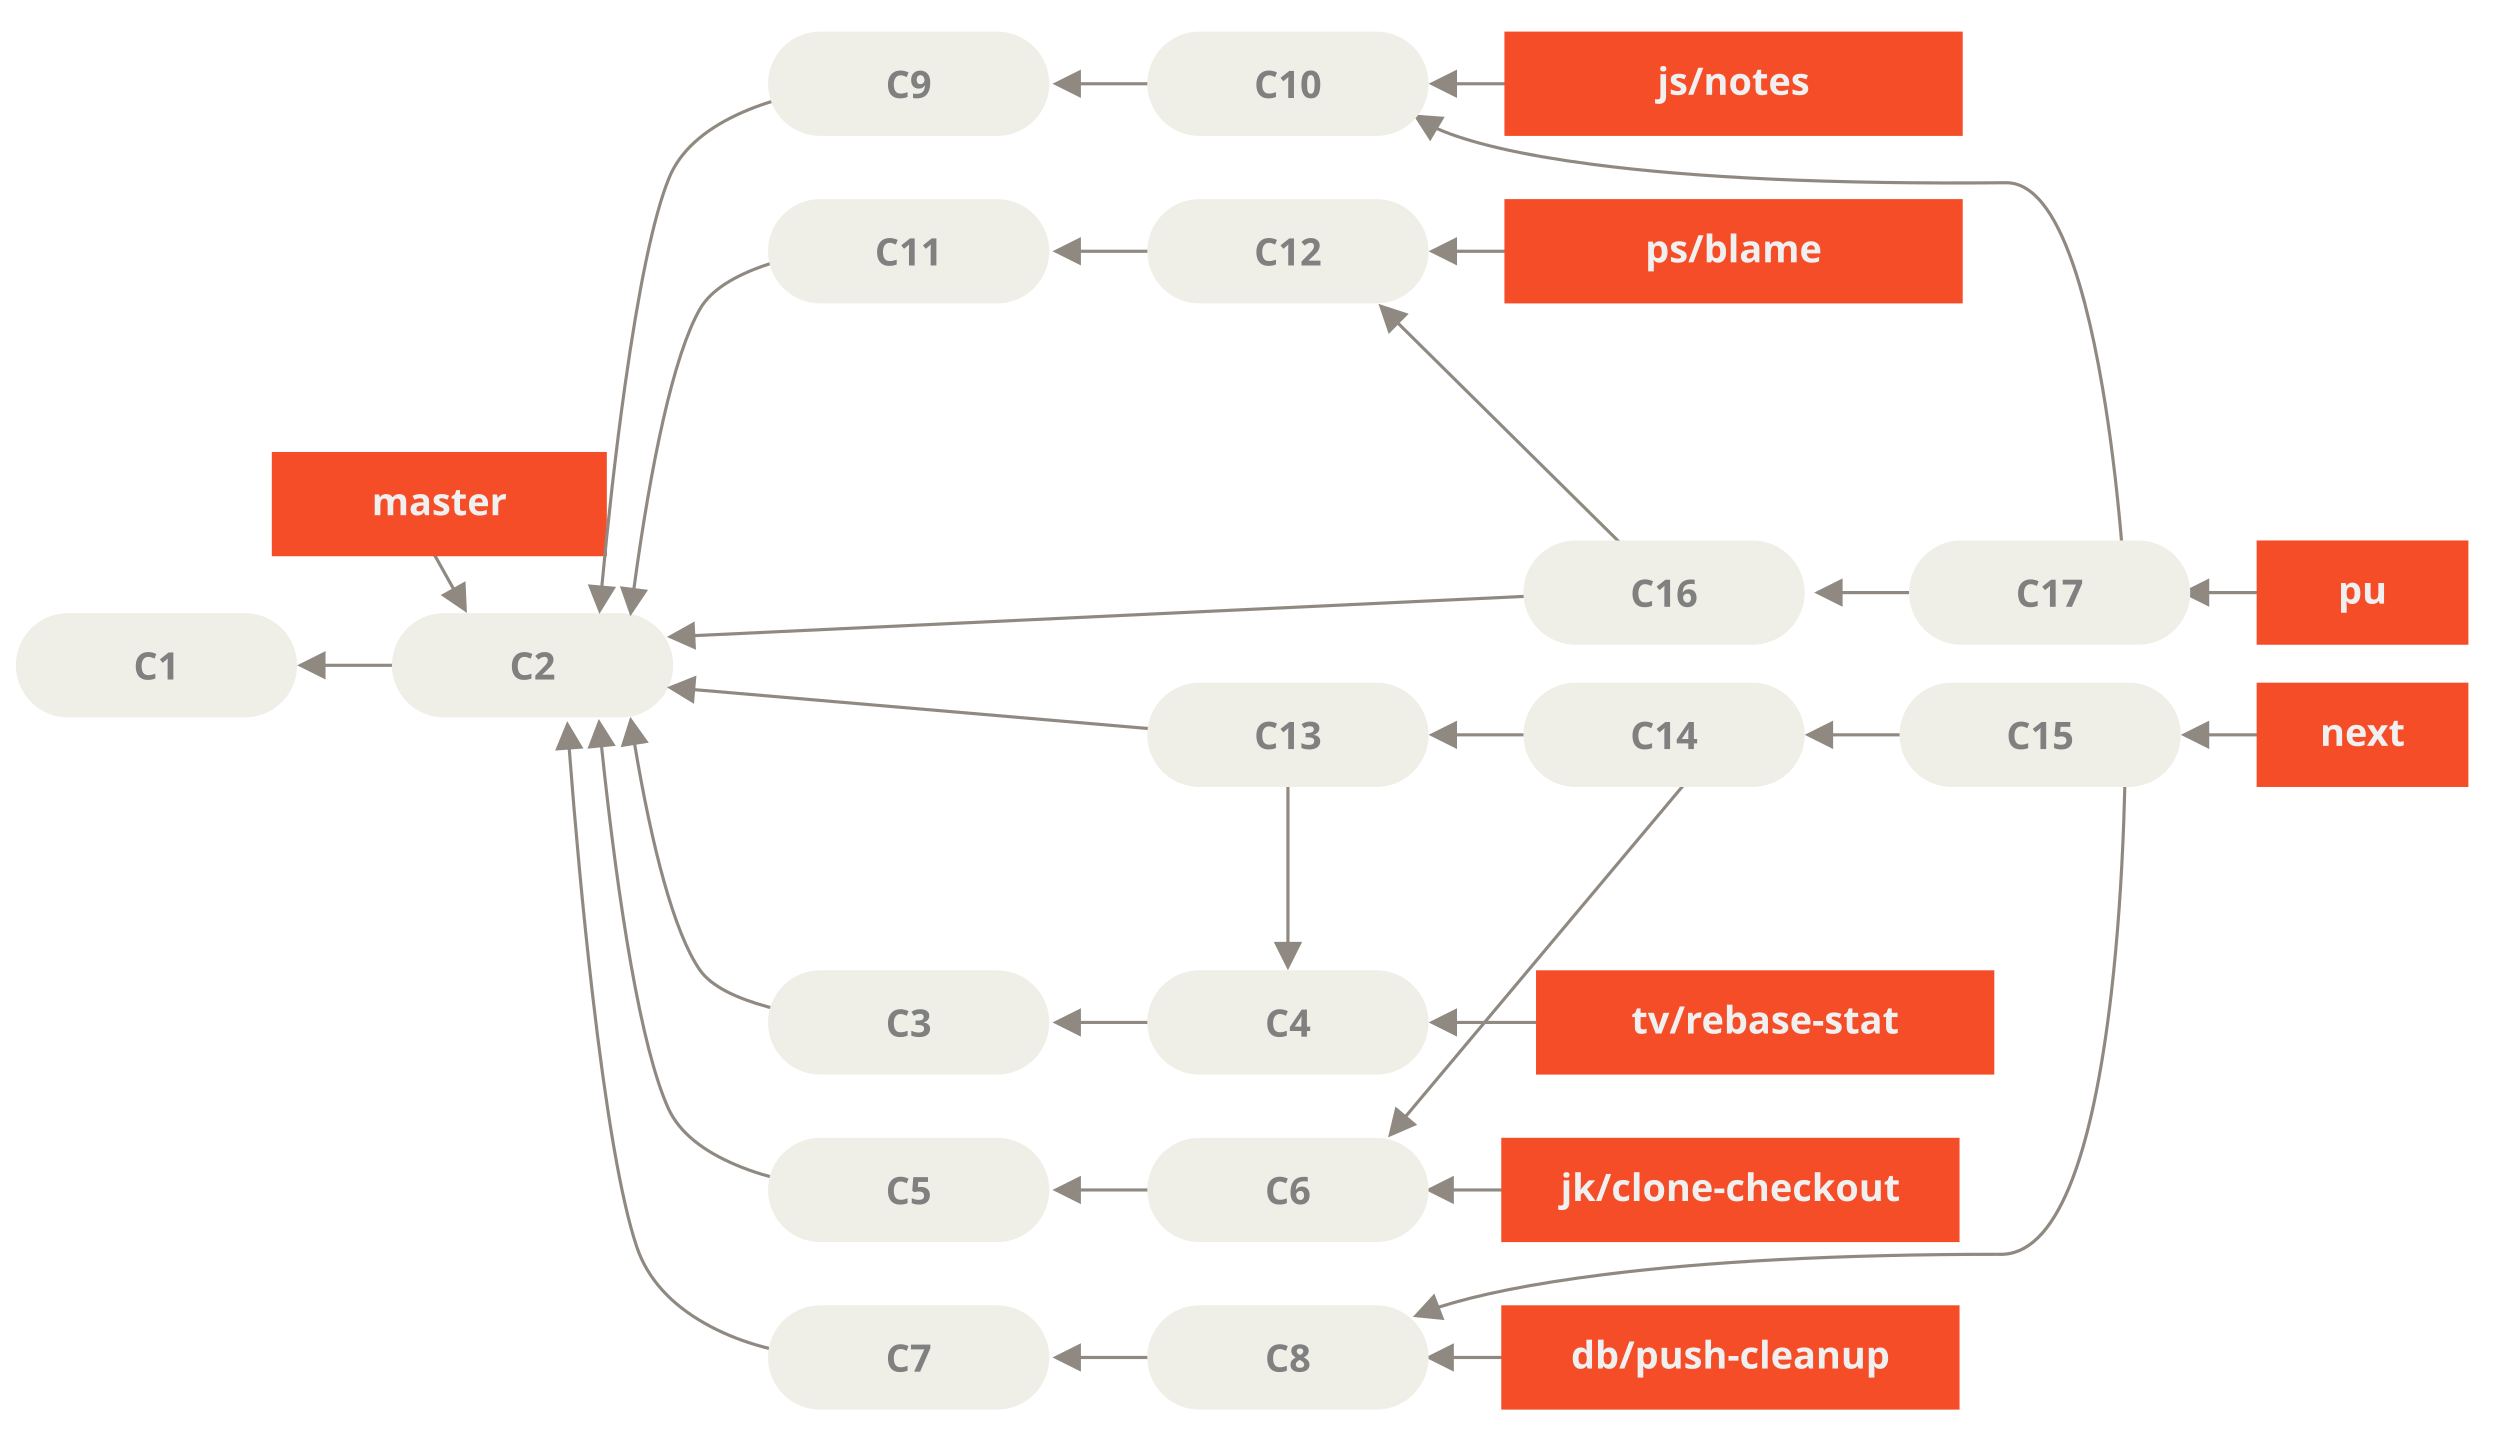
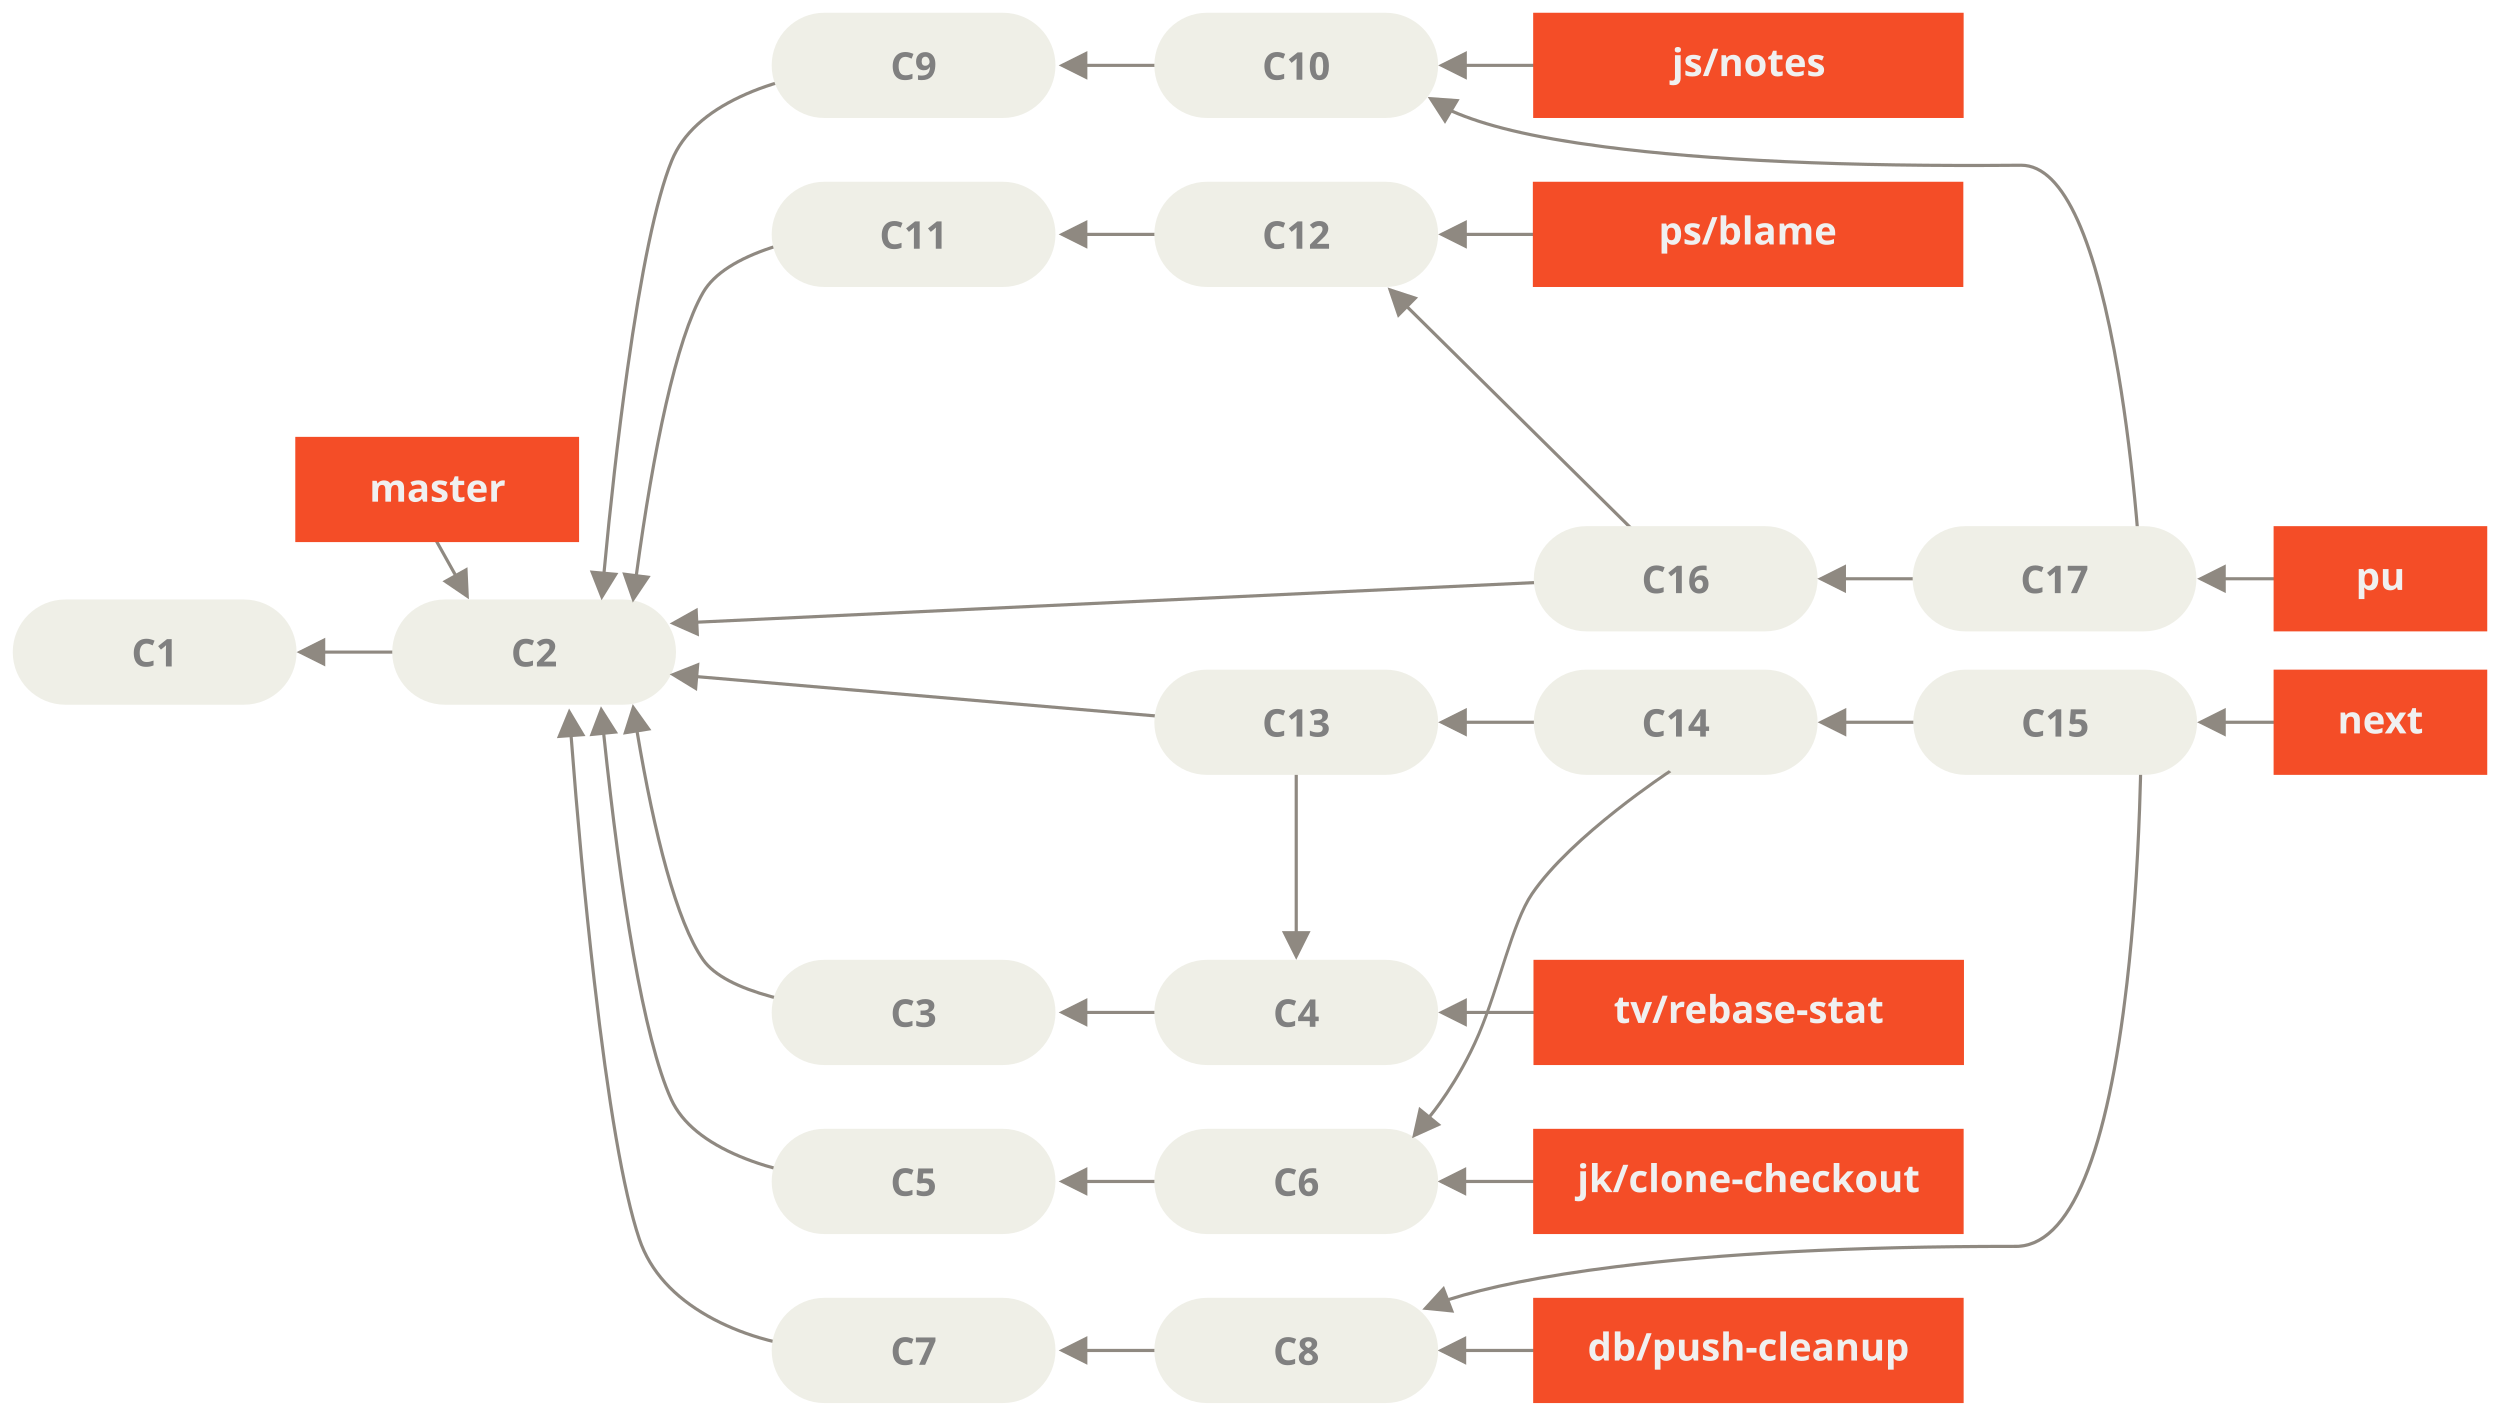
- <svg xmlns="http://www.w3.org/2000/svg" id="svg6938" version="1.1" viewBox="0 0 791 456">
-   <g id="05---Large-Merges-2" fill="none" fill-rule="evenodd">
-     <g id="Line-2-+-ref-2" transform="translate(86 143)">
-       <path id="Line-2" d="m56.917 43.324-15.097-27.016.873-.488 15.097 27.016 3.492-1.951.462 10.052-8.319-5.661 3.492-1.951z" fill="#8F8981" fill-rule="nonzero" />
-       <g id="ref">
-         <rect id="Rectangle-2" width="106" height="33" fill="#F44D27" fill-rule="evenodd" />
-         <text id="master" fill="#979797" font-family="Source Code Pro" font-size="12px" font-weight="700" text-anchor="middle">
-           <tspan id="tspan6692" x="53" y="20" fill="#f0f0f0">master</tspan>
-         </text>
-       </g>
-     </g>
-     <g id="Line-2-+-ref-3" transform="translate(452 307)">
-       <path id="path6697" d="m9 16h58v1h-58v4l-9-4.5 9-4.5v4z" fill="#8F8981" fill-rule="nonzero" />
-       <g id="g6705" transform="translate(34)">
-         <rect id="rect6699" width="145" height="33" fill="#F44D27" />
-         <text id="text6703" fill="#979797" font-family="Source Code Pro" font-size="12px" font-weight="700" text-anchor="middle">
-           <tspan id="tspan6701" x="72.5" y="20" fill="#f0f0f0">tv/rebase-stat</tspan>
-         </text>
-       </g>
-     </g>
-     <g id="Line-2-+-ref-4" transform="translate(451 360)">
-       <path id="path6708" d="m9 16h58v1h-58v4l-9-4.5 9-4.5v4z" fill="#8F8981" fill-rule="nonzero" />
-       <g id="g6716" transform="translate(24)">
-         <rect id="rect6710" width="145" height="33" fill="#F44D27" />
-         <text id="text6714" fill="#979797" font-family="Source Code Pro" font-size="12px" font-weight="700" text-anchor="middle">
-           <tspan id="tspan6712" x="72.5" y="20" fill="#f0f0f0">jk/clone-checkout</tspan>
-         </text>
-       </g>
-     </g>
-     <g id="Line-2-+-ref-5" transform="translate(451 413)">
-       <path id="path6719" d="m9 16h58v1h-58v4l-9-4.5 9-4.5v4z" fill="#8F8981" fill-rule="nonzero" />
-       <g id="g6727" transform="translate(24)">
-         <rect id="rect6721" width="145" height="33" fill="#F44D27" />
-         <text id="text6725" fill="#979797" font-family="Source Code Pro" font-size="12px" font-weight="700" text-anchor="middle">
-           <tspan id="tspan6723" x="72.5" y="20" fill="#f0f0f0">db/push-cleanup</tspan>
-         </text>
-       </g>
-     </g>
-     <g id="Line-2-+-ref-6" transform="translate(452 10)">
-       <path id="path6730" d="m9 16h58v1h-58v4l-9-4.5 9-4.5v4z" fill="#8F8981" fill-rule="nonzero" />
-       <g id="g6738" transform="translate(24)">
-         <rect id="rect6732" width="145" height="33" fill="#F44D27" />
-         <text id="text6736" fill="#979797" font-family="Source Code Pro" font-size="12px" font-weight="700" text-anchor="middle">
-           <tspan id="tspan6734" x="72.5" y="20" fill="#f0f0f0">js/notes</tspan>
-         </text>
-       </g>
-     </g>
-     <g id="Line-2-+-ref-8" transform="translate(690 171)">
-       <path id="path6741" d="m9 16h58v1h-58v4l-9-4.5 9-4.5v4z" fill="#8F8981" fill-rule="nonzero" />
-       <g id="g6749" transform="translate(24)">
-         <rect id="rect6743" width="67" height="33" fill="#F44D27" />
-         <text id="text6747" fill="#979797" font-family="Source Code Pro" font-size="12px" font-weight="700" text-anchor="middle">
-           <tspan id="tspan6745" x="33.5" y="20" fill="#f0f0f0">pu</tspan>
-         </text>
-       </g>
-     </g>
-     <g id="Line-2-+-ref-9" transform="translate(690 216)">
-       <path id="path6752" d="m9 16h58v1h-58v4l-9-4.5 9-4.5v4z" fill="#8F8981" fill-rule="nonzero" />
+ <svg xmlns="http://www.w3.org/2000/svg" id="svg6938" version="1.1" viewBox="0 0 784 444">
+   <g id="g7126" transform="translate(-1,-6)">
+     <g id="g6293">
+       <path id="Line-2" transform="translate(86.318 143)" d="m56.917 43.324-15.097-27.016.873-.488 15.097 27.016 3.492-1.951.462 10.052-8.319-5.661 3.492-1.951z" style="fill:#8f8981" />
+       <g id="g6284" transform="translate(7.6)">
+         <rect id="Rectangle-2" transform="matrix(.83962 0 0 1 86 143)" width="106" height="33" style="fill-rule:evenodd;fill:#f44d27" />
+         <text id="master" transform="translate(77.6 143.32)" font-size="12px" font-weight="700" style="fill-rule:evenodd;fill:#979797;font-family:'Source Code Pro';font-size:12px;font-weight:700;text-anchor:middle">
+           <tspan id="tspan6692" x="53" y="20" style="fill:#f0f0f0">master</tspan>
+         </text>
+       </g>
+     </g>
+     <g id="g6913">
+       <path id="path6697" transform="translate(452,307)" d="m9 16h58v1h-58v4l-9-4.5 9-4.5z" style="fill:#8f8981" />
+       <g id="g6906">
+         <rect id="rect6699" transform="matrix(.93103 0 0 1 481.9 307)" width="145" height="33" style="fill-rule:evenodd;fill:#f44d27" />
+         <text id="text6703" transform="translate(476.9 306.8)" font-size="12px" font-weight="700" style="fill-rule:evenodd;fill:#979797;font-family:'Source Code Pro';font-size:12px;font-weight:700;text-anchor:middle">
+           <tspan id="tspan6701" x="72.5" y="20" style="fill:#f0f0f0">tv/rebase-stat</tspan>
+         </text>
+       </g>
+     </g>
+     <g id="g6898">
+       <path id="path6708" transform="translate(451.8,360)" d="m9 16h58v1h-58v4l-9-4.5 9-4.5z" style="fill:#8f8981" />
+       <g id="g6891">
+         <rect id="rect6710" transform="matrix(.93103 0 0 1 481.8 360)" width="145" height="33" style="fill-rule:evenodd;fill:#f44d27" />
+         <text id="text6714" transform="translate(476.85 359.85)" font-size="12px" font-weight="700" style="fill-rule:evenodd;fill:#979797;font-family:'Source Code Pro';font-size:12px;font-weight:700;text-anchor:middle">
+           <tspan id="tspan6712" x="72.5" y="20" style="fill:#f0f0f0">jk/clone-checkout</tspan>
+         </text>
+       </g>
+     </g>
+     <g id="g6928">
+       <path id="path6719" transform="translate(451.8,413)" d="m9 16h58v1h-58v4l-9-4.5 9-4.5z" style="fill:#8f8981" />
+       <g id="g6921" transform="translate(-.1)">
+         <rect id="rect6721" transform="matrix(.93103 0 0 1 481.9 413)" width="145" height="33" style="fill-rule:evenodd;fill:#f44d27" />
+         <text id="text6725" transform="translate(476.9 412.66)" font-size="12px" font-weight="700" style="fill-rule:evenodd;fill:#979797;font-family:'Source Code Pro';font-size:12px;font-weight:700;text-anchor:middle">
+           <tspan id="tspan6723" x="72.5" y="20" style="fill:#f0f0f0">db/push-cleanup</tspan>
+         </text>
+       </g>
+     </g>
+     <g id="g6953">
+       <path id="path6730" transform="translate(452,10)" d="m9 16h58v1h-58v4l-9-4.5 9-4.5z" style="fill:#8f8981" />
+       <g id="g6946">
+         <rect id="rect6732" transform="matrix(.93103 0 0 1 481.8 10)" width="145" height="33" style="fill-rule:evenodd;fill:#f44d27" />
+         <text id="text6736" transform="translate(476.91 9.854)" font-size="12px" font-weight="700" style="fill-rule:evenodd;fill:#979797;font-family:'Source Code Pro';font-size:12px;font-weight:700;text-anchor:middle">
+           <tspan id="tspan6734" x="72.5" y="20" style="fill:#f0f0f0">js/notes</tspan>
+         </text>
+       </g>
+     </g>
+     <g id="g6982">
+       <path id="path6741" transform="translate(690,171)" d="m9 16h58v1h-58v4l-9-4.5 9-4.5z" style="fill:#8f8981" />
+       <g id="g6749" transform="translate(714,171)" style="fill-rule:evenodd;fill:none">
+         <rect id="rect6743" width="67" height="33" style="fill:#f44d27" />
+         <text id="text6747" font-size="12px" font-weight="700" style="fill:#979797;font-family:'Source Code Pro';font-size:12px;font-weight:700;text-anchor:middle">
+           <tspan id="tspan6745" x="33.5" y="20" style="fill:#f0f0f0">pu</tspan>
+         </text>
+       </g>
+     </g>
+     <g id="Line-2-+-ref-9" transform="translate(690,216)" style="fill-rule:evenodd;fill:none">
+       <path id="path6752" d="m9 16h58v1h-58v4l-9-4.5 9-4.5z" style="fill-rule:nonzero;fill:#8f8981" />
      <g id="g6760" transform="translate(24)">
-         <rect id="rect6754" width="67" height="33" fill="#F44D27" />
-         <text id="text6758" fill="#979797" font-family="Source Code Pro" font-size="12px" font-weight="700" text-anchor="middle">
-           <tspan id="tspan6756" x="33.5" y="20" fill="#f0f0f0">next</tspan>
-         </text>
-       </g>
-     </g>
-     <g id="Line-2-+-ref-7" transform="translate(452 63)">
-       <path id="path6763" d="m9 16h58v1h-58v4l-9-4.5 9-4.5v4z" fill="#8F8981" fill-rule="nonzero" />
-       <g id="g6771" transform="translate(24)">
-         <rect id="rect6765" width="145" height="33" fill="#F44D27" />
-         <text id="text6769" fill="#979797" font-family="Source Code Pro" font-size="12px" font-weight="700" text-anchor="middle">
-           <tspan id="tspan6767" x="72.5" y="20" fill="#f0f0f0">ps/blame</tspan>
-         </text>
-       </g>
-     </g>
-     <g id="brown" transform="translate(5 194)">
-       <rect id="Rectangle-1" width="89" height="33" rx="16.5" fill="#EFEFE7" fill-rule="evenodd" />
-       <text id="C6" fill="#979797" font-family="Source Code Pro" font-size="12px" font-weight="700" text-anchor="middle">
-         <tspan id="tspan6775" x="44.5" y="21" fill="#808080">C1</tspan>
-       </text>
-     </g>
-     <path id="Line-13" d="m103 210h45v1h-45v4l-9-4.5 9-4.5v4z" fill="#8F8981" fill-rule="nonzero" />
-     <g id="g6786" transform="translate(124 194)">
-       <rect id="rect6780" width="89" height="33" rx="16.5" fill="#EFEFE7" fill-rule="evenodd" />
-       <text id="text6784" fill="#979797" font-family="Source Code Pro" font-size="12px" font-weight="700" text-anchor="middle">
-         <tspan id="tspan6782" x="44.5" y="21" fill="#808080">C2</tspan>
-       </text>
-     </g>
-     <path id="Line-14" d="m201.33 235.61c5.322 31.686 12.361 59.385 20.577 71.086 3.373 4.804 10.857 8.578 21.201 11.399 5.125 1.397 10.619 2.47 16.115 3.259 1.924.276 3.71.497 5.312.668.56.06 1.058.109 1.486.148.256.024.432.039.522.046l.498.039-.079.997-.498-.039c-.094-.007-.274-.023-.535-.047-.433-.04-.935-.09-1.501-.15-1.614-.172-3.412-.395-5.349-.672-5.533-.794-11.067-1.874-16.236-3.284-10.553-2.878-18.211-6.739-21.756-11.789-8.34-11.878-15.395-39.637-20.746-71.505l-3.956.625 3.04-9.592 5.85 8.187-3.946.624z" fill="#8F8981" fill-rule="nonzero" />
-     <path id="Line-8" transform="matrix(1 0 0 -1 0 273.05)" d="m201.09 86.932c5.292 38.941 12.43 73.605 20.841 88.151 3.383 5.851 10.86 10.429 21.203 13.854 5.121 1.696 10.612 2.997 16.104 3.954 1.923.335 3.708.603 5.309.81.56.072 1.057.132 1.485.18.256.029.431.047.521.055l.498.048-.095.995-.498-.048c-.094-.009-.275-.028-.536-.057-.434-.048-.936-.109-1.502-.182-1.615-.209-3.415-.479-5.352-.817-5.537-.965-11.074-2.277-16.247-3.99-10.555-3.495-18.218-8.188-21.754-14.303-8.506-14.711-15.653-49.417-20.967-88.523l-3.971.512 3.313-9.501 5.613 8.351z" style="fill-rule:nonzero;fill:#8f8981" />
-     <path id="Line-9" transform="matrix(1 0 0 -1 .18467 222.97)" d="m190.76 37.645c1.881 20.167 4.342 42.325 7.309 63.358 4.293 30.432 8.954 53.331 13.891 65.457 3.405 8.362 10.883 14.865 21.228 19.73 5.114 2.405 10.598 4.251 16.083 5.609 1.92.475 3.702.855 5.301 1.149.559.103 1.054.187 1.481.255.255.04.429.066.518.078l.495.068-.135.991-.495-.068c-.096-.013-.277-.04-.539-.081-.435-.069-.939-.155-1.506-.259-1.618-.298-3.42-.682-5.36-1.162-5.544-1.372-11.089-3.239-16.268-5.674-10.552-4.962-18.214-11.625-21.729-20.258-4.979-12.228-9.65-35.18-13.955-65.694-2.97-21.053-5.433-43.227-7.315-63.409l-3.986.356 3.682-9.365 5.283 8.564z" style="fill-rule:nonzero;fill:#8f8981" />
-     <path id="Line-6" d="m190.85 236.39c5.245 49.889 12.48 95.26 21.099 114.17 3.398 7.456 10.873 13.264 21.217 17.611 5.116 2.15 10.603 3.8 16.09 5.013 1.921.425 3.704.765 5.304 1.027.559.092 1.055.168 1.482.228.255.036.43.059.519.07l.496.06-.121.993-.496-.06c-.095-.012-.276-.035-.538-.072-.434-.061-.938-.138-1.504-.231-1.617-.266-3.418-.609-5.357-1.038-5.542-1.226-11.084-2.893-16.261-5.068-10.554-4.434-18.218-10.39-21.74-18.118-8.685-19.058-15.925-64.455-21.184-114.49l-3.982.4 3.578-9.405 5.377 8.505-3.978.399z" fill="#8F8981" fill-rule="nonzero" />
-     <path id="Line-7" d="m180.62 237.12c1.829 23.952 4.268 50.778 7.241 76.487 4.348 37.597 9.079 65.904 14.103 80.799 3.416 10.126 10.901 17.984 21.252 23.859 5.111 2.901 10.591 5.128 16.072 6.765 1.918.573 3.699 1.032 5.296 1.386.558.124 1.053.226 1.479.307.254.049.428.079.516.094l.493.081-.162.987-.493-.081c-.096-.016-.278-.048-.541-.098-.436-.083-.94-.187-1.508-.313-1.62-.36-3.423-.824-5.365-1.404-5.548-1.658-11.097-3.912-16.279-6.854-10.547-5.987-18.202-14.022-21.706-24.409-5.054-14.985-9.793-43.336-14.149-81.003-2.975-25.725-5.415-52.565-7.245-76.529l-3.991.293 3.829-9.306 5.147 8.646-3.988.293z" fill="#8F8981" fill-rule="nonzero" />
-     <path id="Line-4" d="m444.58 352.67 98.859-117.87.766.643-98.859 117.87 3.065 2.57-9.231 4.004 2.336-9.787 3.065 2.57z" fill="#8F8981" fill-rule="nonzero" />
-     <path id="Line-10" d="m455.27 413.03c11.761-3.751 28.962-7.356 52.558-10.299 32.612-4.067 73.797-6.371 124.57-6.37 17.753.799 29.118-30.174 35.13-82.231 1.984-17.179 3.246-35.574 3.926-54.101.247-6.731.402-13.088.481-18.937.053-3.889.067-6.999.058-9.194-.001-.196-.002-.329-.002-.396l-.004-.5 1-.007.004.5c.001.068.001.202.002.4.008 2.201-.005 5.317-.058 9.212-.08 5.856-.235 12.222-.482 18.96-.681 18.551-1.944 36.971-3.932 54.179-6.085 52.688-17.557 83.954-36.146 83.116-50.716 0-91.86 2.301-124.43 6.363-23.502 2.931-40.628 6.517-52.325 10.242l1.414 3.708-10.013-.998 6.806-7.411 1.436 3.765z" fill="#8F8981" fill-rule="nonzero" />
-     <path id="Line-11" d="m442.9 102.12 85.312 84.374-.703.711-85.312-84.374-2.813 2.844-3.235-9.528 9.563 3.129-2.813 2.844z" fill="#8F8981" fill-rule="nonzero" />
-     <path id="Line-12" d="m455.1 40.348c9.791 4.236 25.71 8.156 49.225 11.211 32.007 4.159 74.992 6.27 130.51 5.759 13.99 0 24.014 24.62 30.979 65.757 2.422 14.308 4.289 29.634 5.669 44.96.483 5.364.871 10.345 1.172 14.815.105 1.565.193 2.954.263 4.152.024.419.045.785.062 1.095.01.186.017.312.02.377l.025.499-.999.05-.025-.499c-.003-.063-.01-.188-.02-.373-.017-.308-.037-.673-.062-1.091-.07-1.195-.157-2.581-.262-4.143-.301-4.463-.688-9.436-1.17-14.793-1.378-15.302-3.241-30.604-5.659-44.883-6.864-40.539-16.791-64.924-29.988-64.924-55.557.512-98.587-1.602-130.64-5.767-23.693-3.079-39.733-7.039-49.611-11.336l-2.07 3.491-5.446-8.461 10.036.72-2.006 3.383z" fill="#8F8981" fill-rule="nonzero" />
-     <g id="g6803" transform="translate(243 307)">
-       <rect id="rect6797" width="89" height="33" rx="16.5" fill="#EFEFE7" fill-rule="evenodd" />
-       <text id="text6801" fill="#979797" font-family="Source Code Pro" font-size="12px" font-weight="700" text-anchor="middle">
-         <tspan id="tspan6799" x="44.5" y="21" fill="#808080">C3</tspan>
-       </text>
-     </g>
-     <g id="g6811" transform="translate(243 360)">
-       <rect id="rect6805" width="89" height="33" rx="16.5" fill="#EFEFE7" fill-rule="evenodd" />
-       <text id="text6809" fill="#979797" font-family="Source Code Pro" font-size="12px" font-weight="700" text-anchor="middle">
-         <tspan id="tspan6807" x="44.5" y="21" fill="#808080">C5</tspan>
-       </text>
-     </g>
-     <g id="g6819" transform="translate(243 413)">
-       <rect id="rect6813" width="89" height="33" rx="16.5" fill="#EFEFE7" fill-rule="evenodd" />
-       <text id="text6817" fill="#979797" font-family="Source Code Pro" font-size="12px" font-weight="700" text-anchor="middle">
-         <tspan id="tspan6815" x="44.5" y="21" fill="#808080">C7</tspan>
-       </text>
-     </g>
-     <g id="g6827" transform="translate(243 10)">
-       <rect id="rect6821" width="89" height="33" rx="16.5" fill="#EFEFE7" fill-rule="evenodd" />
-       <text id="text6825" fill="#979797" font-family="Source Code Pro" font-size="12px" font-weight="700" text-anchor="middle">
-         <tspan id="tspan6823" x="44.5" y="21" fill="#808080">C9</tspan>
-       </text>
-     </g>
-     <g id="g6835" transform="translate(243 63)">
-       <rect id="rect6829" width="89" height="33" rx="16.5" fill="#EFEFE7" fill-rule="evenodd" />
-       <text id="text6833" fill="#979797" font-family="Source Code Pro" font-size="12px" font-weight="700" text-anchor="middle">
-         <tspan id="tspan6831" x="44.5" y="21" fill="#808080">C11</tspan>
-       </text>
-     </g>
-     <g id="Line-5-+-brown-17" transform="translate(333 307)">
-       <path id="Line-5" d="m9 16h45v1h-45v4l-9-4.5 9-4.5v4z" fill="#8F8981" fill-rule="nonzero" />
+         <rect id="rect6754" width="67" height="33" style="fill:#f44d27" />
+         <text id="text6758" font-size="12px" font-weight="700" style="fill:#979797;font-family:'Source Code Pro';font-size:12px;font-weight:700;text-anchor:middle">
+           <tspan id="tspan6756" x="33.5" y="20" style="fill:#f0f0f0">next</tspan>
+         </text>
+       </g>
+     </g>
+     <g id="g6968">
+       <path id="path6763" transform="translate(452,63)" d="m9 16h58v1h-58v4l-9-4.5 9-4.5z" style="fill:#8f8981" />
+       <g id="g6961">
+         <rect id="rect6765" transform="matrix(.93103 0 0 1 481.7 63)" width="145" height="33" style="fill-rule:evenodd;fill:#f44d27" />
+         <text id="text6769" transform="translate(476.58 62.656)" font-size="12px" font-weight="700" style="fill-rule:evenodd;fill:#979797;font-family:'Source Code Pro';font-size:12px;font-weight:700;text-anchor:middle">
+           <tspan id="tspan6767" x="72.5" y="20" style="fill:#f0f0f0">ps/blame</tspan>
+         </text>
+       </g>
+     </g>
+     <g id="brown" transform="translate(5,194)" style="fill-rule:evenodd;fill:none">
+       <rect id="Rectangle-1" width="89" height="33" rx="16.5" ry="16.5" style="fill-rule:evenodd;fill:#efefe7" />
+       <text id="C6" font-size="12px" font-weight="700" style="fill:#979797;font-family:'Source Code Pro';font-size:12px;font-weight:700;text-anchor:middle">
+         <tspan id="tspan6775" x="44.5" y="21" style="fill:gray">C1</tspan>
+       </text>
+     </g>
+     <path id="Line-13" d="m103 210h45v1h-45v4l-9-4.5 9-4.5z" style="fill:#8f8981" />
+     <g id="g6786" transform="translate(124,194)" style="fill-rule:evenodd;fill:none">
+       <rect id="rect6780" width="89" height="33" rx="16.5" ry="16.5" style="fill-rule:evenodd;fill:#efefe7" />
+       <text id="text6784" font-size="12px" font-weight="700" style="fill:#979797;font-family:'Source Code Pro';font-size:12px;font-weight:700;text-anchor:middle">
+         <tspan id="tspan6782" x="44.5" y="21" style="fill:gray">C2</tspan>
+       </text>
+     </g>
+     <path id="Line-14" d="m201.33 235.61c5.322 31.686 12.361 59.385 20.577 71.086 3.373 4.804 10.857 8.578 21.201 11.399 5.125 1.397 10.619 2.47 16.115 3.259 1.924.276 3.71.497 5.312.668.56.06 1.058.109 1.486.148.256.024.432.038.522.046l.498.039-.079.997-.498-.039c-.094-.007-.274-.023-.535-.047-.433-.04-.935-.089-1.501-.15-1.614-.172-3.412-.395-5.349-.672-5.533-.794-11.067-1.874-16.236-3.284-10.553-2.878-18.211-6.739-21.756-11.789-8.34-11.878-15.395-39.637-20.746-71.505l-3.956.625 3.04-9.592 5.85 8.187-3.946.624z" style="fill:#8f8981" />
+     <path id="Line-8" transform="matrix(1,0,0,-1,0,273.05)" d="m201.09 86.932c5.292 38.941 12.43 73.605 20.841 88.151 3.383 5.851 10.86 10.429 21.203 13.854 5.121 1.696 10.612 2.997 16.104 3.954 1.923.335 3.708.603 5.309.81.56.072 1.057.132 1.485.18.256.029.431.047.521.055l.498.048-.095.995-.498-.048c-.094-.009-.275-.028-.536-.057-.434-.048-.936-.109-1.502-.182-1.615-.209-3.415-.479-5.352-.817-5.537-.965-11.074-2.277-16.247-3.99-10.555-3.495-18.218-8.188-21.754-14.303-8.506-14.711-15.653-49.417-20.967-88.523l-3.971.512 3.313-9.501 5.613 8.351z" style="fill:#8f8981" />
+     <path id="Line-9" transform="matrix(1 0 0 -1 .18467 222.97)" d="m190.76 37.645c1.881 20.167 4.342 42.325 7.309 63.358 4.293 30.432 8.954 53.331 13.891 65.457 3.405 8.362 10.883 14.865 21.228 19.73 5.114 2.405 10.598 4.251 16.083 5.609 1.92.475 3.702.855 5.301 1.149.559.103 1.054.187 1.481.255.255.04.429.066.518.078l.495.068-.135.991-.495-.068c-.096-.013-.277-.04-.539-.081-.435-.069-.939-.155-1.506-.259-1.618-.298-3.42-.682-5.36-1.162-5.544-1.372-11.089-3.239-16.268-5.674-10.552-4.962-18.214-11.625-21.729-20.258-4.979-12.228-9.65-35.18-13.955-65.694-2.97-21.053-5.433-43.227-7.315-63.409l-3.986.356 3.682-9.365 5.283 8.564z" style="fill:#8f8981" />
+     <path id="Line-6" d="m190.85 236.39c5.245 49.889 12.48 95.26 21.099 114.17 3.398 7.456 10.873 13.264 21.217 17.611 5.116 2.15 10.603 3.8 16.09 5.013 1.921.425 3.704.765 5.304 1.027.559.092 1.055.168 1.482.228.255.036.43.059.519.07l.496.06-.121.993-.496-.06c-.095-.012-.276-.035-.538-.072-.434-.061-.938-.138-1.504-.231-1.617-.266-3.418-.609-5.357-1.038-5.542-1.226-11.084-2.893-16.261-5.068-10.554-4.434-18.218-10.39-21.74-18.118-8.685-19.058-15.925-64.455-21.184-114.49l-3.982.4 3.578-9.405 5.377 8.505-3.978.399z" style="fill:#8f8981" />
+     <path id="Line-7" d="m180.62 237.12c1.829 23.952 4.268 50.778 7.241 76.487 4.348 37.597 9.079 65.904 14.103 80.799 3.416 10.126 10.901 17.984 21.252 23.859 5.111 2.901 10.591 5.128 16.072 6.765 1.918.573 3.699 1.032 5.296 1.386.558.124 1.053.226 1.479.307.254.049.428.079.516.094l.493.081-.162.987-.493-.081c-.096-.016-.278-.048-.541-.098-.436-.083-.94-.187-1.508-.313-1.62-.36-3.423-.824-5.365-1.404-5.548-1.658-11.097-3.912-16.279-6.854-10.547-5.987-18.202-14.022-21.706-24.409-5.054-14.985-9.793-43.336-14.149-81.003-2.975-25.725-5.415-52.565-7.245-76.529l-3.991.293 3.829-9.306 5.147 8.646-3.988.293z" style="fill:#8f8981" />
+     <path id="Line-10" d="m455.27 413.03c11.761-3.751 28.962-7.356 52.558-10.299 32.612-4.067 73.797-6.371 124.57-6.37 17.753.799 29.118-30.174 35.13-82.231 1.984-17.179 3.246-35.574 3.926-54.101.247-6.731.402-13.088.481-18.937.053-3.889.067-6.999.058-9.194-.001-.196-.002-.329-.002-.396l-.004-.5 1-.007.004.5c.001.069.001.202.002.4.008 2.201-.005 5.317-.058 9.212-.08 5.856-.235 12.222-.482 18.96-.681 18.551-1.944 36.971-3.932 54.179-6.085 52.688-17.557 83.954-36.146 83.116-50.716 0-91.86 2.301-124.43 6.363-23.502 2.931-40.628 6.517-52.325 10.242l1.414 3.708-10.013-.998 6.806-7.411 1.436 3.765z" style="fill:#8f8981" />
+     <path id="Line-11" d="m442.9 102.12 85.312 84.374-.703.711-85.312-84.374-2.813 2.844-3.235-9.528 9.563 3.129-2.813 2.844z" style="fill:#8f8981" />
+     <path id="Line-12" d="m456.74 40.497c9.791 4.236 24.07 8.007 47.585 11.062 32.007 4.159 74.992 6.27 130.51 5.759 13.99 0 24.014 24.62 30.979 65.757 2.422 14.308 4.289 29.634 5.669 44.96.483 5.364.871 10.345 1.172 14.815.105 1.565.193 2.954.263 4.152.025.419.045.785.062 1.095.01.186.017.312.02.377l.025.499-.999.05-.025-.499c-.003-.063-.01-.188-.02-.373-.017-.308-.037-.673-.062-1.091-.07-1.195-.157-2.581-.262-4.143-.301-4.463-.688-9.436-1.17-14.793-1.378-15.302-3.241-30.604-5.659-44.883-6.864-40.539-16.791-64.924-29.988-64.924-55.557.512-98.587-1.602-130.64-5.767-23.693-3.079-38.093-6.89-47.971-11.187l-2.07 3.491-5.446-8.461 10.036.72-2.006 3.383z" style="fill:#8f8981" />
+     <g id="g6803" transform="translate(243,307)" style="fill-rule:evenodd;fill:none">
+       <rect id="rect6797" width="89" height="33" rx="16.5" ry="16.5" style="fill-rule:evenodd;fill:#efefe7" />
+       <text id="text6801" font-size="12px" font-weight="700" style="fill:#979797;font-family:'Source Code Pro';font-size:12px;font-weight:700;text-anchor:middle">
+         <tspan id="tspan6799" x="44.5" y="21" style="fill:gray">C3</tspan>
+       </text>
+     </g>
+     <g id="g6811" transform="translate(243,360)" style="fill-rule:evenodd;fill:none">
+       <rect id="rect6805" width="89" height="33" rx="16.5" ry="16.5" style="fill-rule:evenodd;fill:#efefe7" />
+       <text id="text6809" font-size="12px" font-weight="700" style="fill:#979797;font-family:'Source Code Pro';font-size:12px;font-weight:700;text-anchor:middle">
+         <tspan id="tspan6807" x="44.5" y="21" style="fill:gray">C5</tspan>
+       </text>
+     </g>
+     <g id="g6819" transform="translate(243,413)" style="fill-rule:evenodd;fill:none">
+       <rect id="rect6813" width="89" height="33" rx="16.5" ry="16.5" style="fill-rule:evenodd;fill:#efefe7" />
+       <text id="text6817" font-size="12px" font-weight="700" style="fill:#979797;font-family:'Source Code Pro';font-size:12px;font-weight:700;text-anchor:middle">
+         <tspan id="tspan6815" x="44.5" y="21" style="fill:gray">C7</tspan>
+       </text>
+     </g>
+     <g id="g6827" transform="translate(243,10)" style="fill-rule:evenodd;fill:none">
+       <rect id="rect6821" width="89" height="33" rx="16.5" ry="16.5" style="fill-rule:evenodd;fill:#efefe7" />
+       <text id="text6825" font-size="12px" font-weight="700" style="fill:#979797;font-family:'Source Code Pro';font-size:12px;font-weight:700;text-anchor:middle">
+         <tspan id="tspan6823" x="44.5" y="21" style="fill:gray">C9</tspan>
+       </text>
+     </g>
+     <g id="g6835" transform="translate(243,63)" style="fill-rule:evenodd;fill:none">
+       <rect id="rect6829" width="89" height="33" rx="16.5" ry="16.5" style="fill-rule:evenodd;fill:#efefe7" />
+       <text id="text6833" font-size="12px" font-weight="700" style="fill:#979797;font-family:'Source Code Pro';font-size:12px;font-weight:700;text-anchor:middle">
+         <tspan id="tspan6831" x="44.5" y="21" style="fill:gray">C11</tspan>
+       </text>
+     </g>
+     <g id="Line-5-+-brown-17" transform="translate(333,307)" style="fill-rule:evenodd;fill:none">
+       <path id="Line-5" d="m9 16h45v1h-45v4l-9-4.5 9-4.5z" style="fill-rule:nonzero;fill:#8f8981" />
      <g id="g6844" transform="translate(30)">
-         <rect id="rect6838" width="89" height="33" rx="16.5" fill="#EFEFE7" fill-rule="evenodd" />
-         <text id="text6842" fill="#979797" font-family="Source Code Pro" font-size="12px" font-weight="700" text-anchor="middle">
-           <tspan id="tspan6840" x="44.5" y="21" fill="#808080">C4</tspan>
-         </text>
-       </g>
-     </g>
-     <path id="Line-15" d="m219.97 200.6 288.01-13.622.047.999-288.01 13.622.189 3.995-9.203-4.07 8.777-4.92.189 3.995z" fill="#8F8981" fill-rule="nonzero" />
-     <g id="g6854" transform="translate(482 171)">
-       <rect id="rect6848" width="89" height="33" rx="16.5" fill="#EFEFE7" fill-rule="evenodd" />
-       <text id="text6852" fill="#979797" font-family="Source Code Pro" font-size="12px" font-weight="700" text-anchor="middle">
-         <tspan id="tspan6850" x="44.5" y="21" fill="#808080">C16</tspan>
-       </text>
-     </g>
-     <path id="Line-16" d="m583 187h45v1h-45v4l-9-4.5 9-4.5v4z" fill="#8F8981" fill-rule="nonzero" />
-     <g id="g6863" transform="translate(604 171)">
-       <rect id="rect6857" width="89" height="33" rx="16.5" fill="#EFEFE7" fill-rule="evenodd" />
-       <text id="text6861" fill="#979797" font-family="Source Code Pro" font-size="12px" font-weight="700" text-anchor="middle">
-         <tspan id="tspan6859" x="44.5" y="21" fill="#808080">C17</tspan>
-       </text>
-     </g>
-     <path id="Line-17" d="m220.01 217.73 167.03 14.317-.085.996-167.03-14.317-.342 3.985-8.583-5.252 9.351-3.715-.342 3.985z" fill="#8F8981" fill-rule="nonzero" />
-     <g id="g6872" transform="translate(363 216)">
-       <rect id="rect6866" width="89" height="33" rx="16.5" fill="#EFEFE7" fill-rule="evenodd" />
-       <text id="text6870" fill="#979797" font-family="Source Code Pro" font-size="12px" font-weight="700" text-anchor="middle">
-         <tspan id="tspan6868" x="44.5" y="21" fill="#808080">C13</tspan>
-       </text>
-     </g>
-     <path id="Line-18" d="m461 232h45v1h-45v4l-9-4.5 9-4.5v4z" fill="#8F8981" fill-rule="nonzero" />
-     <g id="g6881" transform="translate(482 216)">
-       <rect id="rect6875" width="89" height="33" rx="16.5" fill="#EFEFE7" fill-rule="evenodd" />
-       <text id="text6879" fill="#979797" font-family="Source Code Pro" font-size="12px" font-weight="700" text-anchor="middle">
-         <tspan id="tspan6877" x="44.5" y="21" fill="#808080">C14</tspan>
-       </text>
-     </g>
-     <path id="Line-19" d="m580 232h45v1h-45v4l-9-4.5 9-4.5v4z" fill="#8F8981" fill-rule="nonzero" />
-     <g id="g6890" transform="translate(601 216)">
-       <rect id="rect6884" width="89" height="33" rx="16.5" fill="#EFEFE7" fill-rule="evenodd" />
-       <text id="text6888" fill="#979797" font-family="Source Code Pro" font-size="12px" font-weight="700" text-anchor="middle">
-         <tspan id="tspan6886" x="44.5" y="21" fill="#808080">C15</tspan>
-       </text>
-     </g>
-     <g id="Line-5-+-brown-16" transform="translate(333 360)">
-       <path id="path6892" d="m9 16h45v1h-45v4l-9-4.5 9-4.5v4z" fill="#8F8981" fill-rule="nonzero" />
+         <rect id="rect6838" width="89" height="33" rx="16.5" ry="16.5" style="fill-rule:evenodd;fill:#efefe7" />
+         <text id="text6842" font-size="12px" font-weight="700" style="fill:#979797;font-family:'Source Code Pro';font-size:12px;font-weight:700;text-anchor:middle">
+           <tspan id="tspan6840" x="44.5" y="21" style="fill:gray">C4</tspan>
+         </text>
+       </g>
+     </g>
+     <path id="Line-15" d="m219.97 200.6 288.01-13.622.047.999-288.01 13.622.189 3.995-9.203-4.07 8.777-4.92.189 3.995z" style="fill:#8f8981" />
+     <g id="g6854" transform="translate(482,171)" style="fill-rule:evenodd;fill:none">
+       <rect id="rect6848" width="89" height="33" rx="16.5" ry="16.5" style="fill-rule:evenodd;fill:#efefe7" />
+       <text id="text6852" font-size="12px" font-weight="700" style="fill:#979797;font-family:'Source Code Pro';font-size:12px;font-weight:700;text-anchor:middle">
+         <tspan id="tspan6850" x="44.5" y="21" style="fill:gray">C16</tspan>
+       </text>
+     </g>
+     <path id="Line-16" transform="translate(-3.1)" d="m583 187h45v1h-45v4l-9-4.5 9-4.5z" style="fill:#8f8981" />
+     <g id="g6863" transform="translate(600.8,171)" style="fill-rule:evenodd;fill:none">
+       <rect id="rect6857" width="89" height="33" rx="16.5" ry="16.5" style="fill-rule:evenodd;fill:#efefe7" />
+       <text id="text6861" font-size="12px" font-weight="700" style="fill:#979797;font-family:'Source Code Pro';font-size:12px;font-weight:700;text-anchor:middle">
+         <tspan id="tspan6859" x="44.5" y="21" style="fill:gray">C17</tspan>
+       </text>
+     </g>
+     <path id="Line-17" d="m220.01 217.73 167.03 14.317-.085.996-167.03-14.317-.342 3.985-8.583-5.252 9.351-3.715-.342 3.985z" style="fill:#8f8981" />
+     <g id="g6872" transform="translate(363,216)" style="fill-rule:evenodd;fill:none">
+       <rect id="rect6866" width="89" height="33" rx="16.5" ry="16.5" style="fill-rule:evenodd;fill:#efefe7" />
+       <text id="text6870" font-size="12px" font-weight="700" style="fill:#979797;font-family:'Source Code Pro';font-size:12px;font-weight:700;text-anchor:middle">
+         <tspan id="tspan6868" x="44.5" y="21" style="fill:gray">C13</tspan>
+       </text>
+     </g>
+     <path id="Line-18" d="m461 232h45v1h-45v4l-9-4.5 9-4.5z" style="fill:#8f8981" />
+     <g id="g6881" transform="translate(482,216)" style="fill-rule:evenodd;fill:none">
+       <rect id="rect6875" width="89" height="33" rx="16.5" ry="16.5" style="fill-rule:evenodd;fill:#efefe7" />
+       <text id="text6879" font-size="12px" font-weight="700" style="fill:#979797;font-family:'Source Code Pro';font-size:12px;font-weight:700;text-anchor:middle">
+         <tspan id="tspan6877" x="44.5" y="21" style="fill:gray">C14</tspan>
+       </text>
+     </g>
+     <path id="Line-19" d="m580 232h45v1h-45v4l-9-4.5 9-4.5z" style="fill:#8f8981" />
+     <g id="g6890" transform="translate(601,216)" style="fill-rule:evenodd;fill:none">
+       <rect id="rect6884" width="89" height="33" rx="16.5" ry="16.5" style="fill-rule:evenodd;fill:#efefe7" />
+       <text id="text6888" font-size="12px" font-weight="700" style="fill:#979797;font-family:'Source Code Pro';font-size:12px;font-weight:700;text-anchor:middle">
+         <tspan id="tspan6886" x="44.5" y="21" style="fill:gray">C15</tspan>
+       </text>
+     </g>
+     <g id="Line-5-+-brown-16" transform="translate(333,360)" style="fill-rule:evenodd;fill:none">
+       <path id="path6892" d="m9 16h45v1h-45v4l-9-4.5 9-4.5z" style="fill-rule:nonzero;fill:#8f8981" />
      <g id="g6900" transform="translate(30)">
-         <rect id="rect6894" width="89" height="33" rx="16.5" fill="#EFEFE7" fill-rule="evenodd" />
-         <text id="text6898" fill="#979797" font-family="Source Code Pro" font-size="12px" font-weight="700" text-anchor="middle">
-           <tspan id="tspan6896" x="44.5" y="21" fill="#808080">C6</tspan>
-         </text>
-       </g>
-     </g>
-     <g id="Line-5-+-brown-15" transform="translate(333 413)">
-       <path id="path6903" d="m9 16h45v1h-45v4l-9-4.5 9-4.5v4z" fill="#8F8981" fill-rule="nonzero" />
+         <rect id="rect6894" width="89" height="33" rx="16.5" ry="16.5" style="fill-rule:evenodd;fill:#efefe7" />
+         <text id="text6898" font-size="12px" font-weight="700" style="fill:#979797;font-family:'Source Code Pro';font-size:12px;font-weight:700;text-anchor:middle">
+           <tspan id="tspan6896" x="44.5" y="21" style="fill:gray">C6</tspan>
+         </text>
+       </g>
+     </g>
+     <g id="Line-5-+-brown-15" transform="translate(333,413)" style="fill-rule:evenodd;fill:none">
+       <path id="path6903" d="m9 16h45v1h-45v4l-9-4.5 9-4.5z" style="fill-rule:nonzero;fill:#8f8981" />
      <g id="g6911" transform="translate(30)">
-         <rect id="rect6905" width="89" height="33" rx="16.5" fill="#EFEFE7" fill-rule="evenodd" />
-         <text id="text6909" fill="#979797" font-family="Source Code Pro" font-size="12px" font-weight="700" text-anchor="middle">
-           <tspan id="tspan6907" x="44.5" y="21" fill="#808080">C8</tspan>
-         </text>
-       </g>
-     </g>
-     <g id="Line-5-+-brown-14" transform="translate(333 10)">
-       <path id="path6914" d="m9 16h45v1h-45v4l-9-4.5 9-4.5v4z" fill="#8F8981" fill-rule="nonzero" />
+         <rect id="rect6905" width="89" height="33" rx="16.5" ry="16.5" style="fill-rule:evenodd;fill:#efefe7" />
+         <text id="text6909" font-size="12px" font-weight="700" style="fill:#979797;font-family:'Source Code Pro';font-size:12px;font-weight:700;text-anchor:middle">
+           <tspan id="tspan6907" x="44.5" y="21" style="fill:gray">C8</tspan>
+         </text>
+       </g>
+     </g>
+     <g id="Line-5-+-brown-14" transform="translate(333,10)" style="fill-rule:evenodd;fill:none">
+       <path id="path6914" d="m9 16h45v1h-45v4l-9-4.5 9-4.5z" style="fill-rule:nonzero;fill:#8f8981" />
      <g id="g6922" transform="translate(30)">
-         <rect id="rect6916" width="89" height="33" rx="16.5" fill="#EFEFE7" fill-rule="evenodd" />
-         <text id="text6920" fill="#979797" font-family="Source Code Pro" font-size="12px" font-weight="700" text-anchor="middle">
-           <tspan id="tspan6918" x="44.5" y="21" fill="#808080">C10</tspan>
-         </text>
-       </g>
-     </g>
-     <g id="Line-5-+-brown-13" transform="translate(333 63)">
-       <path id="path6925" d="m9 16h45v1h-45v4l-9-4.5 9-4.5v4z" fill="#8F8981" fill-rule="nonzero" />
+         <rect id="rect6916" width="89" height="33" rx="16.5" ry="16.5" style="fill-rule:evenodd;fill:#efefe7" />
+         <text id="text6920" font-size="12px" font-weight="700" style="fill:#979797;font-family:'Source Code Pro';font-size:12px;font-weight:700;text-anchor:middle">
+           <tspan id="tspan6918" x="44.5" y="21" style="fill:gray">C10</tspan>
+         </text>
+       </g>
+     </g>
+     <g id="Line-5-+-brown-13" transform="translate(333,63)" style="fill-rule:evenodd;fill:none">
+       <path id="path6925" d="m9 16h45v1h-45v4l-9-4.5 9-4.5z" style="fill-rule:nonzero;fill:#8f8981" />
      <g id="g6933" transform="translate(30)">
-         <rect id="rect6927" width="89" height="33" rx="16.5" fill="#EFEFE7" fill-rule="evenodd" />
-         <text id="text6931" fill="#979797" font-family="Source Code Pro" font-size="12px" font-weight="700" text-anchor="middle">
-           <tspan id="tspan6929" x="44.5" y="21" fill="#808080">C12</tspan>
-         </text>
-       </g>
-     </g>
-     <path id="Line-3" d="m407 298v-49h1v49h4l-4.5 9-4.5-9h4z" fill="#8F8981" fill-rule="nonzero" />
+         <rect id="rect6927" width="89" height="33" rx="16.5" ry="16.5" style="fill-rule:evenodd;fill:#efefe7" />
+         <text id="text6931" font-size="12px" font-weight="700" style="fill:#979797;font-family:'Source Code Pro';font-size:12px;font-weight:700;text-anchor:middle">
+           <tspan id="tspan6929" x="44.5" y="21" style="fill:gray">C12</tspan>
+         </text>
+       </g>
+     </g>
+     <path id="Line-3" d="m407 298v-49h1v49h4l-4.5 9-4.5-9z" style="fill:#8f8981" />
+     <path id="Line-18-9" transform="rotate(-50.84 585.13 306.32)" d="m461 232s13.733.186 29.527-4.377c15.794-4.563 33.649-13.875 44.593-14.835 21.887-1.919 57.201 9.271 57.201 9.271v1s-35.315-11.191-57.201-9.271c-10.943.96-28.799 10.272-44.593 14.835-15.794 4.563-29.527 4.377-29.527 4.377v4l-9-4.5 9-4.5z" style="fill:#8f8981" />
  </g>
</svg>
